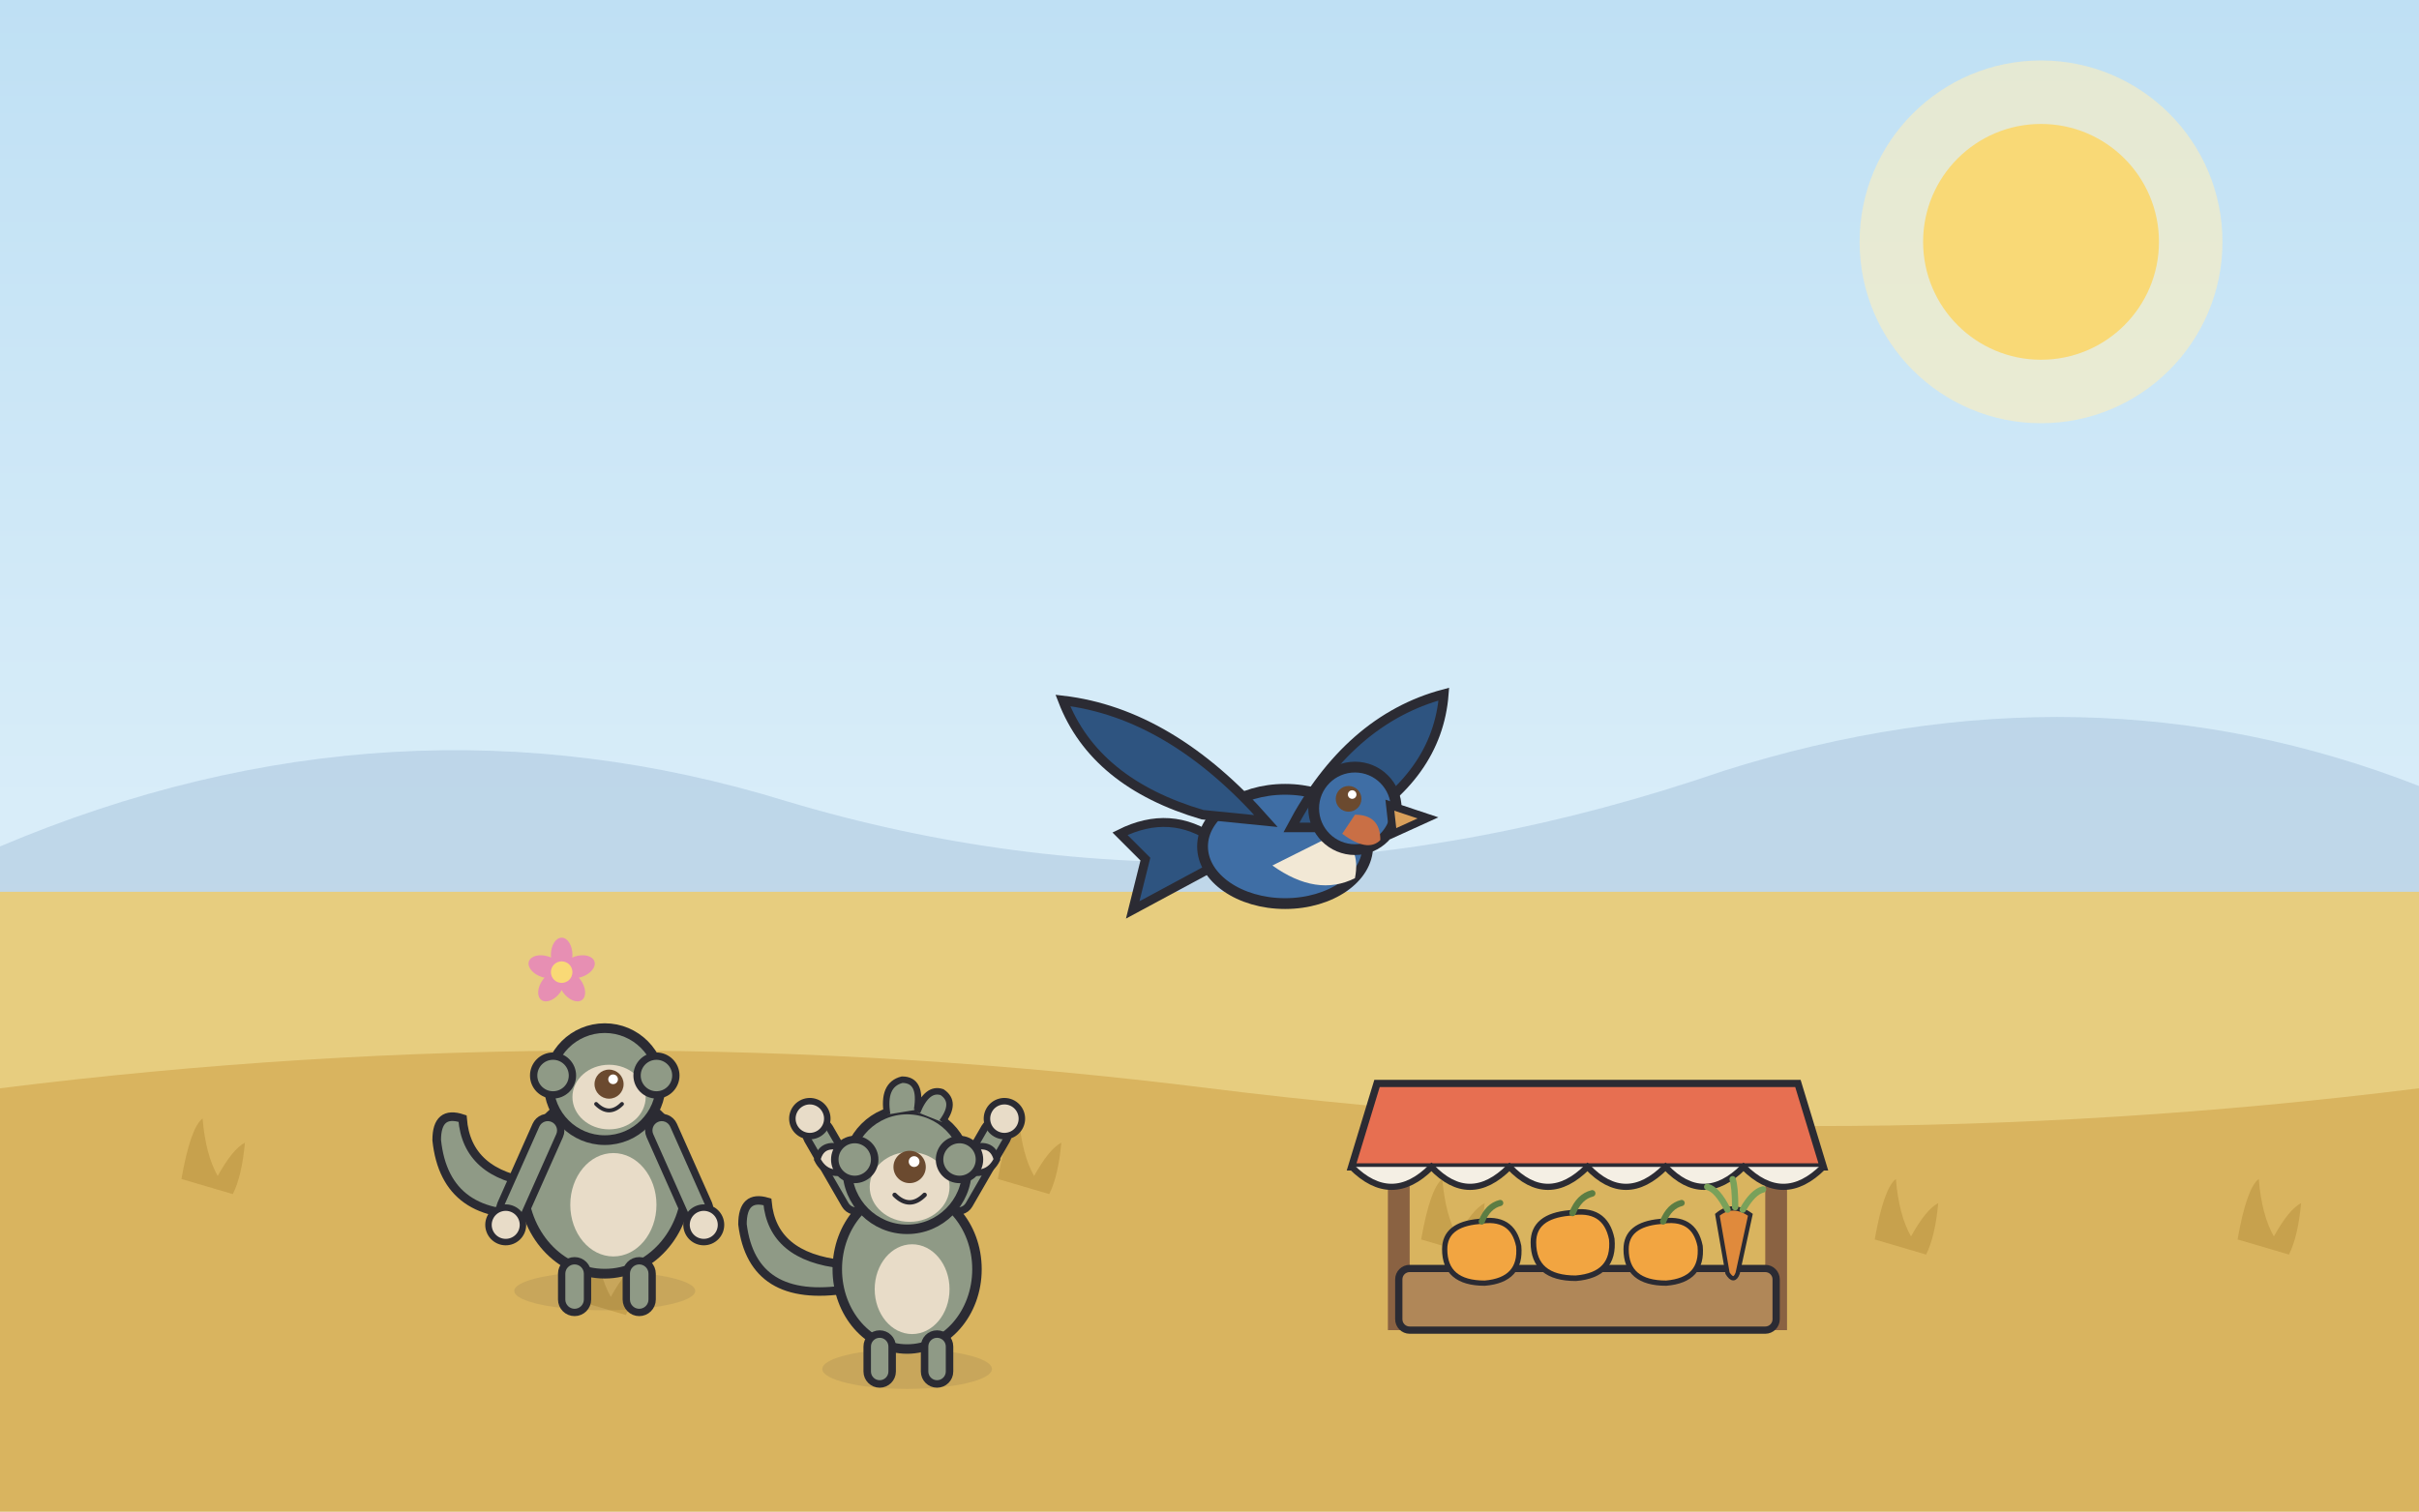
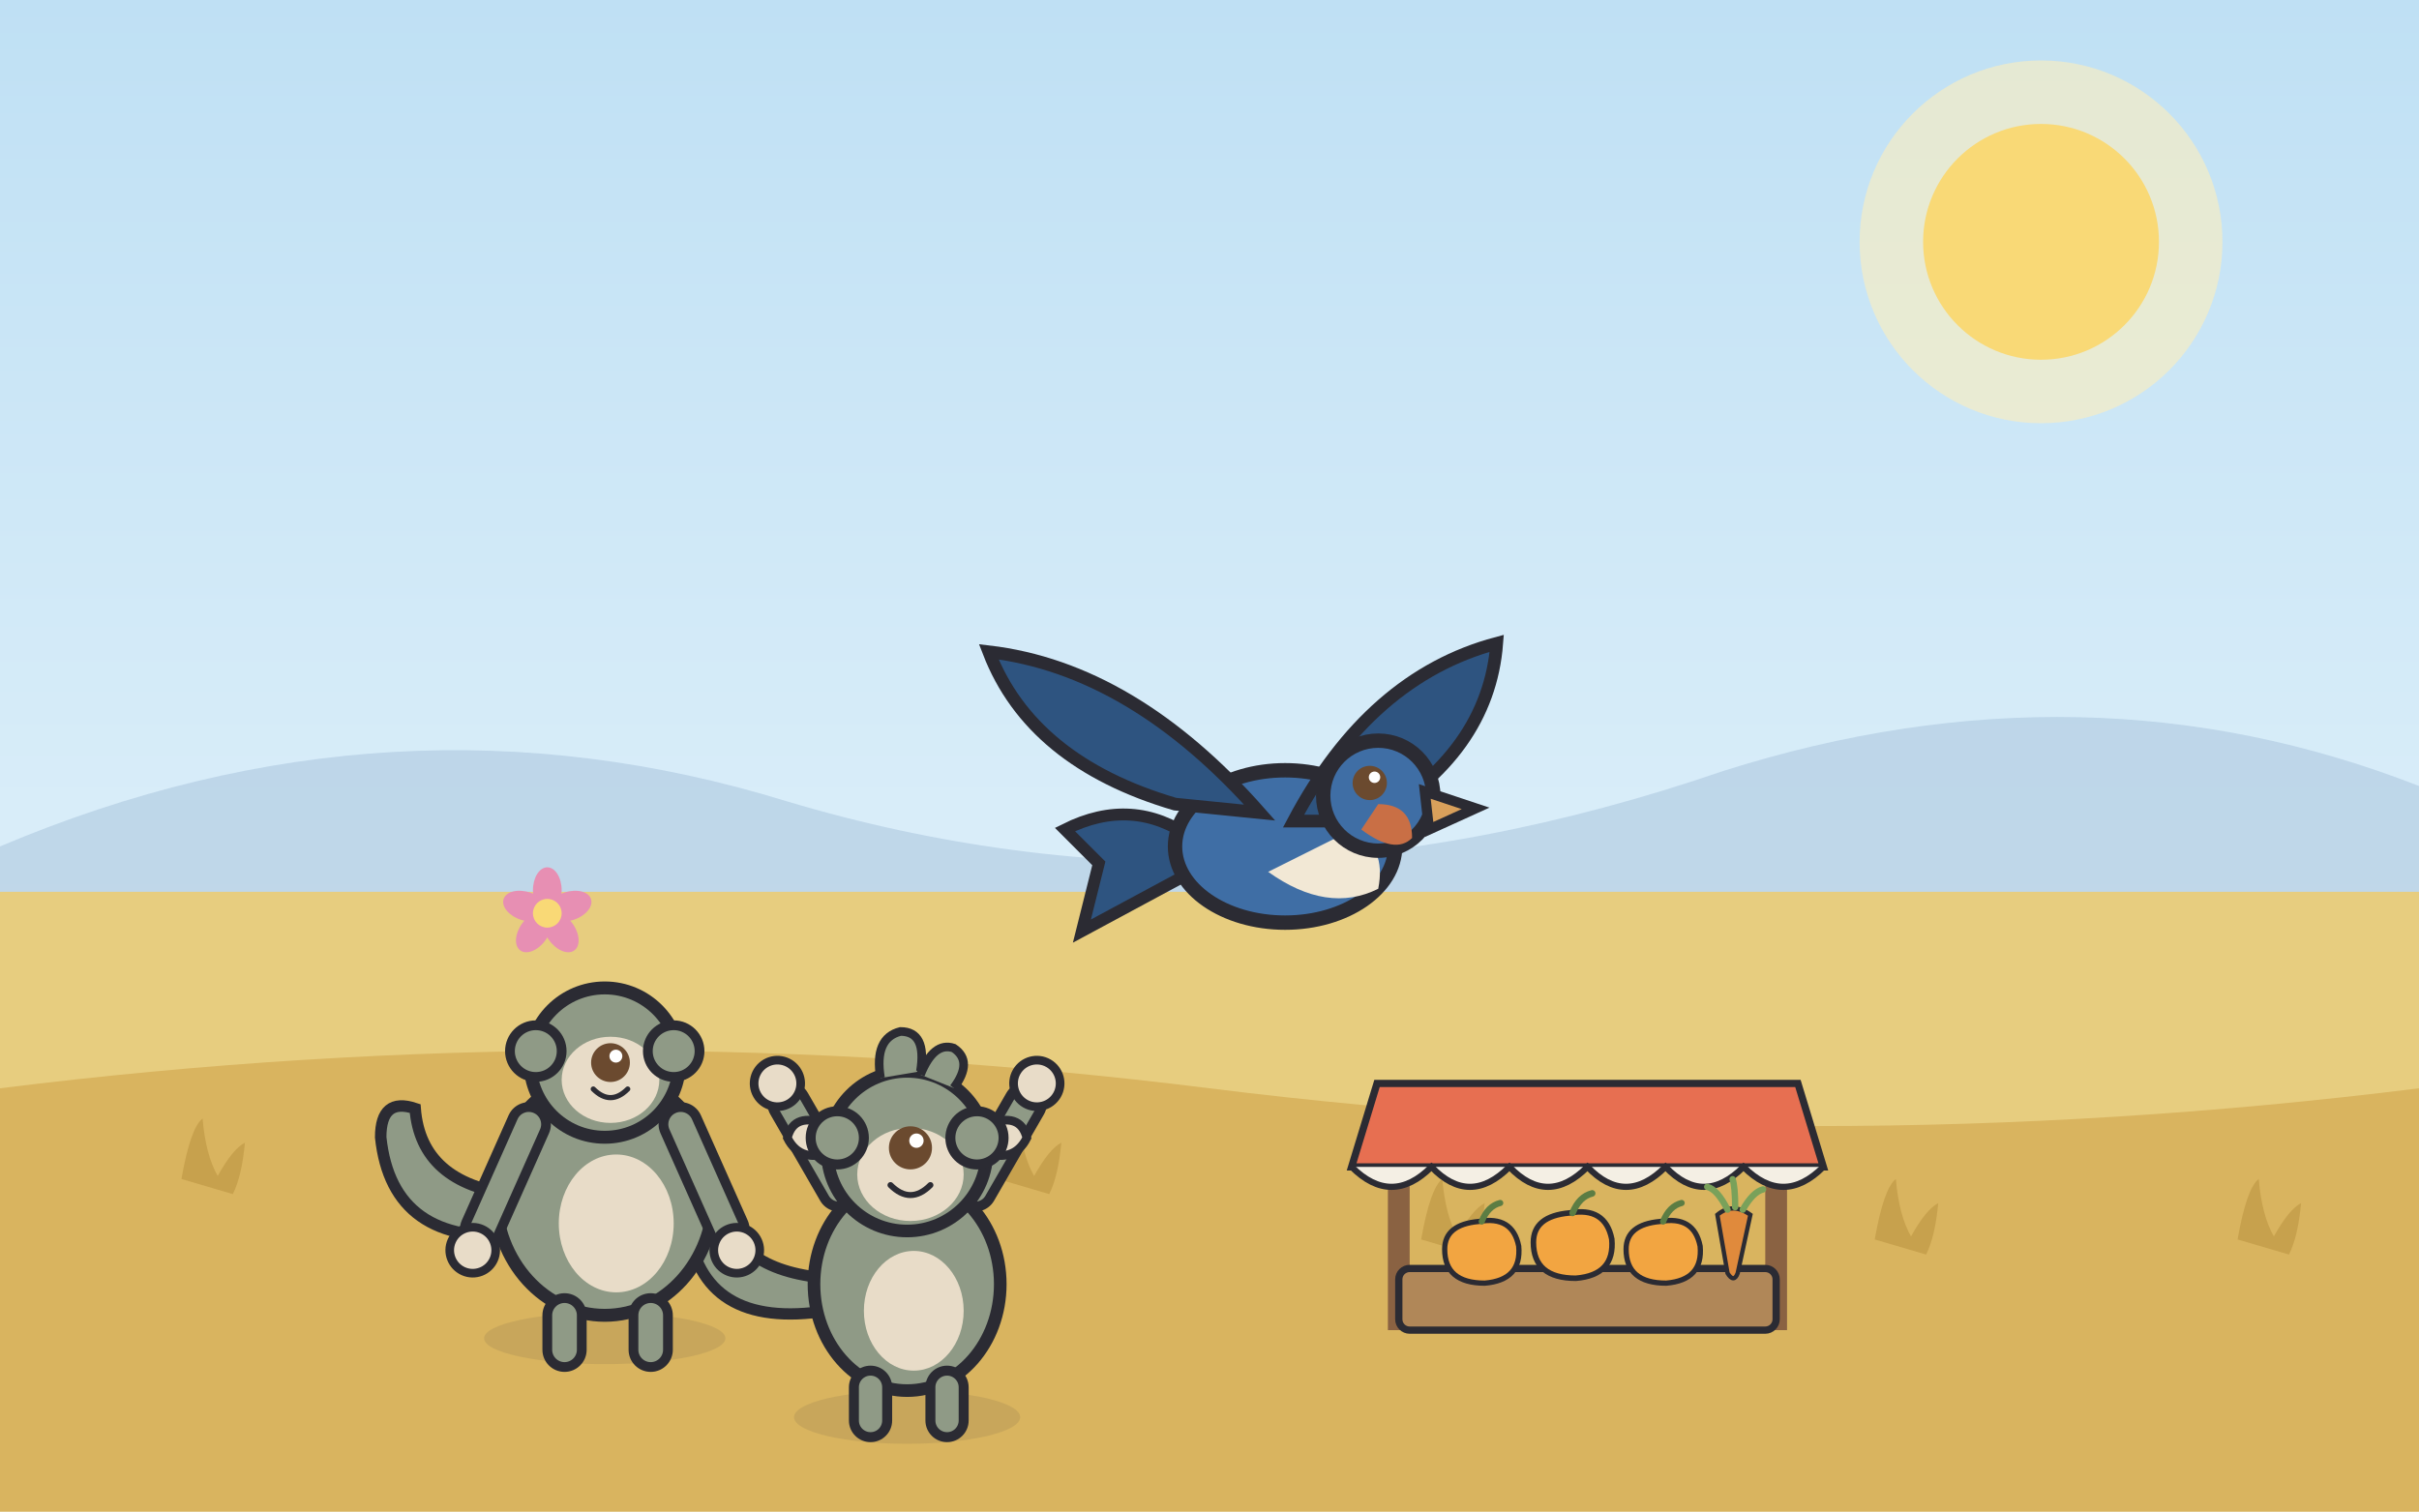
<svg xmlns="http://www.w3.org/2000/svg" viewBox="0 0 1600 1000" role="img">
  <style>
@media (prefers-reduced-motion: no-preference) {
  .anim-idle { animation: idle 3.8s ease-in-out infinite alternate; }
  @keyframes idle { from { transform: translateY(0); } to { transform: translateY(-6px); } }
  .anim-tail { transform-box: fill-box; transform-origin: 100% 20%; animation: tail 2.6s ease-in-out infinite alternate; }
  @keyframes tail { from { transform: rotate(-6deg); } to { transform: rotate(8deg); } }
  .anim-blink { transform-box: fill-box; transform-origin: center; animation: blink 5.2s infinite; }
  @keyframes blink { 0%, 93%, 100% { transform: scaleY(1); } 95%, 97% { transform: scaleY(0.12); } }
  .anim-glow { transform-box: fill-box; transform-origin: center; animation: glow 4.2s ease-in-out infinite alternate; }
  @keyframes glow { from { transform: scale(1); opacity: 0.5; } to { transform: scale(1.08); opacity: 0.75; } }
  .anim-shimmer { animation: shimmer 5s ease-in-out infinite alternate; }
  @keyframes shimmer { from { opacity: 0.62; } to { opacity: 0.92; } }
  .anim-grass { transform-box: fill-box; transform-origin: 50% 100%; animation: sway 3.2s ease-in-out infinite alternate; }
  .anim-canopy { transform-box: fill-box; transform-origin: 50% 100%; animation: sway 5.6s ease-in-out infinite alternate; }
  @keyframes sway { from { transform: rotate(-1.8deg); } to { transform: rotate(2.2deg); } }
  .anim-rain { animation: rainfall 1.15s linear infinite; }
  @keyframes rainfall { from { transform: translateY(-32px); opacity: 0.85; } 75% { opacity: 0.55; } to { transform: translateY(72px); opacity: 0; } }
  .anim-ripple { transform-box: fill-box; transform-origin: center; animation: ripple 3.4s ease-in-out infinite alternate; }
  @keyframes ripple { from { transform: scale(1); opacity: 0.8; } to { transform: scale(1.18); opacity: 0.55; } }
  .anim-drip { animation: drip 1s ease-in infinite; }
  @keyframes drip { from { transform: translateY(-12px); opacity: 0.95; } to { transform: translateY(28px); opacity: 0; } }
  .anim-flow { stroke-dasharray: 26 20; animation: flow 0.8s linear infinite; }
  @keyframes flow { from { stroke-dashoffset: 0; } to { stroke-dashoffset: -46; } }
  .anim-splash { transform-box: fill-box; transform-origin: 50% 100%; animation: splashPulse 1.7s ease-in-out infinite alternate; }
  @keyframes splashPulse { from { transform: scale(0.97); } to { transform: scale(1.05); } }
  .anim-strain { transform-box: fill-box; transform-origin: center; animation: strain 0.9s ease-in-out infinite alternate; }
  @keyframes strain { from { transform: translateX(-5px); } to { transform: translateX(4px); } }
  .anim-float { transform-box: fill-box; transform-origin: center; animation: floaty 2.6s ease-in-out infinite alternate; }
  @keyframes floaty { from { transform: translateY(0) scale(1); } to { transform: translateY(-12px) scale(1.08); } }
  .anim-wave { animation: wave 2.4s ease-in-out infinite; opacity: 0; }
  @keyframes wave { 0% { opacity: 0; } 30% { opacity: 0.9; } 60%, 100% { opacity: 0; } }
  .anim-cloud { animation: cloudDrift 9s ease-in-out infinite alternate; }
  @keyframes cloudDrift { from { transform: translateX(-18px); } to { transform: translateX(22px); } }
  .tap-target { cursor: pointer; }
  .tap-target.tap-play { transform-box: fill-box; transform-origin: 50% 85%; animation: tapWiggle 0.7s ease-in-out; }
  .tap-target[data-tap="puddle"].tap-play { transform-origin: center; animation: tapSplash 0.85s ease-out; }
  .tap-target[data-tap="sun"].tap-play { transform-origin: center; animation: tapPulse 0.6s ease-in-out; }
  .tap-target[data-tap="tree"].tap-play { transform-origin: 50% 100%; animation: tapShake 0.7s ease-in-out; }
  @keyframes tapWiggle { 0% { transform: rotate(0); } 25% { transform: rotate(-4deg) scale(1.03); } 55% { transform: rotate(3deg) scale(1.04); } 80% { transform: rotate(-1.5deg); } 100% { transform: rotate(0); } }
  @keyframes tapSplash { 0% { transform: scale(1); } 40% { transform: scale(1.06, 0.94); } 70% { transform: scale(0.97, 1.03); } 100% { transform: scale(1); } }
  @keyframes tapPulse { 0% { transform: scale(1); } 50% { transform: scale(1.12); } 100% { transform: scale(1); } }
  @keyframes tapShake { 0% { transform: rotate(0); } 20% { transform: rotate(2.4deg); } 45% { transform: rotate(-2deg); } 70% { transform: rotate(1.2deg); } 100% { transform: rotate(0); } }
  .tap-burst { opacity: 0; }
  .tap-target.tap-play .tap-burst { opacity: 1; }
  .tap-target.tap-play .tap-burst circle { animation: burstUp 0.6s ease-out forwards; }
  @keyframes burstUp { from { transform: translateY(0); opacity: 0.95; } to { transform: translateY(-90px); opacity: 0; } }
}
</style>
  <defs>
    <linearGradient id="sky" x1="0" y1="0" x2="0" y2="1">
      <stop offset="0" stop-color="#bfe0f4" />
      <stop offset="1" stop-color="#eef8fd" />
    </linearGradient>
  </defs>
  <rect width="1600" height="1000" fill="url(#sky)" />
  <g class="tap-target" data-tap="sun">
    <circle class="anim-glow" cx="1350" cy="160" r="120" fill="#fdeebc" opacity="0.6" />
    <circle cx="1350" cy="160" r="78" fill="#f9d976" />
  </g>
  <path d="M 0 560 q 260 -110 520 -30 q 300 90 620 -20 q 240 -76 460 10 L 1600 640 L 0 640 Z" fill="#a9c4dd" opacity="0.55" />
  <rect x="0" y="590" width="1600" height="410" fill="#e7cd7f" />
  <path d="M 0 720 q 400 -50 800 0 q 400 50 800 0 L 1600 1000 L 0 1000 Z" fill="#d9b45f" />
  <g class="anim-grass" style="animation-delay:1.00s">
    <path d="M 120 780 q 6 -34 14 -40 q 2 24 10 38 q 10 -18 18 -22 q -2 22 -8 34 z" fill="#c39c48" opacity="0.8" />
  </g>
  <g class="anim-grass" style="animation-delay:0.50s">
    <path d="M 380 860 q 6 -34 14 -40 q 2 24 10 38 q 10 -18 18 -22 q -2 22 -8 34 z" fill="#c39c48" opacity="0.8" />
  </g>
  <g class="anim-grass" style="animation-delay:2.50s">
    <path d="M 660 780 q 6 -34 14 -40 q 2 24 10 38 q 10 -18 18 -22 q -2 22 -8 34 z" fill="#c39c48" opacity="0.8" />
  </g>
  <g class="anim-grass" style="animation-delay:1.50s">
    <path d="M 940 820 q 6 -34 14 -40 q 2 24 10 38 q 10 -18 18 -22 q -2 22 -8 34 z" fill="#c39c48" opacity="0.8" />
  </g>
  <g class="anim-grass" style="animation-delay:0.00s">
    <path d="M 1240 820 q 6 -34 14 -40 q 2 24 10 38 q 10 -18 18 -22 q -2 22 -8 34 z" fill="#c39c48" opacity="0.8" />
  </g>
  <g class="anim-grass" style="animation-delay:0.00s">
    <path d="M 1480 820 q 6 -34 14 -40 q 2 24 10 38 q 10 -18 18 -22 q -2 22 -8 34 z" fill="#c39c48" opacity="0.8" />
  </g>
  <g transform="translate(1050 880) scale(1.2)">
    <g class="tap-target" data-tap="market">
      <rect x="-110" y="-90" width="12" height="90" fill="#8a6242" />
      <rect x="98" y="-90" width="12" height="90" fill="#8a6242" />
      <path d="M -130 -90 h 260 l -14 -46 h -232 z" fill="#e76f51" stroke="#2b2b33" stroke-width="4" />
      <path d="M -130 -90 q 22 22 44 0 q 21 22 43 0 q 21 22 43 0 q 21 22 43 0 q 21 22 43 0 q 22 22 44 0" fill="#f4efe4" stroke="#2b2b33" stroke-width="3.4" />
      <rect x="-104" y="-34" width="208" height="34" rx="6" fill="#b08758" stroke="#2b2b33" stroke-width="4" />
      <g transform="translate(-60 -48) scale(0.85)">
        <path d="M 0 -14 q 22 -4 26 16 q 2 22 -22 24 q -26 0 -26 -22 q 0 -16 22 -18 z" fill="#f2a541" stroke="#2b2b33" stroke-width="3.4" />
        <path d="M 2 -14 q 4 -10 12 -12" stroke="#5c7d43" stroke-width="4" fill="none" stroke-linecap="round" />
      </g>
      <g transform="translate(-10 -52) scale(0.9)">
        <path d="M 0 -14 q 22 -4 26 16 q 2 22 -22 24 q -26 0 -26 -22 q 0 -16 22 -18 z" fill="#f2a541" stroke="#2b2b33" stroke-width="3.4" />
        <path d="M 2 -14 q 4 -10 12 -12" stroke="#5c7d43" stroke-width="4" fill="none" stroke-linecap="round" />
      </g>
      <g transform="translate(40 -48) scale(0.85)">
        <path d="M 0 -14 q 22 -4 26 16 q 2 22 -22 24 q -26 0 -26 -22 q 0 -16 22 -18 z" fill="#f2a541" stroke="#2b2b33" stroke-width="3.4" />
        <path d="M 2 -14 q 4 -10 12 -12" stroke="#5c7d43" stroke-width="4" fill="none" stroke-linecap="round" />
      </g>
      <g transform="translate(80 -58) scale(0.7)">
        <g class="tap-target" data-tap="carrot">
          <path d="M -12 -8 q 12 -10 26 0 l -10 46 q -3 8 -8 0 z" fill="#e08a3c" stroke="#2b2b33" stroke-width="3.4" />
          <path d="M -4 -12 q -8 -16 -16 -18 M 2 -14 q 0 -16 -2 -22 M 8 -12 q 8 -14 16 -16" stroke="#79a15a" stroke-width="5" fill="none" stroke-linecap="round" />
        </g>
      </g>
    </g>
  </g>
-   <g transform="translate(600 810) scale(1.65 1.65)">
+   <g transform="translate(600 810) scale(2.2 2.2)">
    <ellipse cx="0" cy="58" rx="34" ry="8" fill="#2b2b33" opacity="0.10" />
    <g class="tap-target" data-tap="kiki" data-mood="happy">
      <g class="anim-idle" style="animation-delay:1.20s">
        <g class="anim-tail" style="animation-delay:1.20s">
          <path d="M -24 26 q -38 6 -42 -26 q 0 -12 10 -9 q 2 22 30 25 z" fill="#8f9a86" stroke="#2b2b33" stroke-width="3.4" />
        </g>
        <ellipse cx="0" cy="18" rx="28" ry="32" fill="#8f9a86" stroke="#2b2b33" stroke-width="3.8" />
        <ellipse cx="2" cy="26" rx="15" ry="18" fill="#e8dcc8" />
        <g transform="translate(-18 -6) rotate(150)">
          <rect x="-5" y="0" width="10" height="40" rx="5" fill="#8f9a86" stroke="#2b2b33" stroke-width="3" />
          <circle cx="0" cy="42" r="7" fill="#e8dcc8" stroke="#2b2b33" stroke-width="2.6" />
        </g>
        <g transform="translate(18 -6) rotate(-150)">
          <rect x="-5" y="0" width="10" height="40" rx="5" fill="#8f9a86" stroke="#2b2b33" stroke-width="3" />
          <circle cx="0" cy="42" r="7" fill="#e8dcc8" stroke="#2b2b33" stroke-width="2.6" />
        </g>
        <g transform="translate(-11 44)">
          <rect x="-5" y="0" width="10" height="20" rx="5" fill="#8f9a86" stroke="#2b2b33" stroke-width="3" />
        </g>
        <g transform="translate(12 44)">
          <rect x="-5" y="0" width="10" height="20" rx="5" fill="#8f9a86" stroke="#2b2b33" stroke-width="3" />
        </g>
        <g transform="translate(0 -22)">
          <circle cx="0" cy="0" r="24" fill="#8f9a86" stroke="#2b2b33" stroke-width="3.8" />
          <path d="M -24 -8 q -10 -4 -12 4 q 4 8 14 4 z M 24 -8 q 10 -4 12 4 q -4 8 -14 4 z" fill="#e8dcc8" stroke="#2b2b33" stroke-width="2.6" />
          <ellipse cx="1" cy="7" rx="16" ry="14" fill="#e8dcc8" />
          <circle cx="-21" cy="-4" r="8" fill="#8f9a86" stroke="#2b2b33" stroke-width="3" />
          <circle cx="21" cy="-4" r="8" fill="#8f9a86" stroke="#2b2b33" stroke-width="3" />
          <path d="M -8 -22 q -2 -12 6 -14 q 8 0 6 12 M 4 -23 q 4 -10 10 -8 q 6 4 0 12" fill="#8f9a86" stroke="#2b2b33" stroke-width="2.6" />
          <g transform="translate(1 -1)">
            <g class="anim-blink">
              <circle cx="0" cy="0" r="6.48" fill="#6b4a2f" />
              <circle cx="1.8" cy="-2.16" r="2.16" fill="#fff" />
            </g>
          </g>
          <g transform="translate(1 9)">
            <path d="M -6 1.2 q 6 6 12 0" stroke="#2b2b33" stroke-width="1.8" fill="none" stroke-linecap="round" />
          </g>
        </g>
      </g>
    </g>
  </g>
-   <g transform="translate(400 760) scale(1.425 1.425)">
+   <g transform="translate(400 760) scale(1.9 1.9)">
    <ellipse cx="0" cy="66" rx="42" ry="9" fill="#2b2b33" opacity="0.10" />
    <g class="tap-target" data-tap="monkey" data-mood="happy">
      <g class="anim-idle" style="animation-delay:0.60s">
        <g class="anim-tail" style="animation-delay:0.60s">
          <path d="M -30 30 q -44 4 -48 -34 q 0 -14 12 -10 q 2 26 34 30 z" fill="#8f9a86" stroke="#2b2b33" stroke-width="4" />
        </g>
        <ellipse cx="0" cy="16" rx="38" ry="42" fill="#8f9a86" stroke="#2b2b33" stroke-width="4.5" />
        <ellipse cx="4" cy="26" rx="20" ry="24" fill="#e8dcc8" />
        <g transform="translate(-24 -14) rotate(24)">
          <rect x="-6" y="0" width="12" height="52" rx="6" fill="#8f9a86" stroke="#2b2b33" stroke-width="3.4" />
          <circle cx="0" cy="54" r="8" fill="#e8dcc8" stroke="#2b2b33" stroke-width="3" />
        </g>
        <g transform="translate(24 -14) rotate(-24)">
          <rect x="-6" y="0" width="12" height="52" rx="6" fill="#8f9a86" stroke="#2b2b33" stroke-width="3.4" />
          <circle cx="0" cy="54" r="8" fill="#e8dcc8" stroke="#2b2b33" stroke-width="3" />
        </g>
        <g transform="translate(-14 52)">
          <rect x="-6" y="0" width="12" height="24" rx="6" fill="#8f9a86" stroke="#2b2b33" stroke-width="3.4" />
        </g>
        <g transform="translate(16 52)">
          <rect x="-6" y="0" width="12" height="24" rx="6" fill="#8f9a86" stroke="#2b2b33" stroke-width="3.4" />
        </g>
        <g transform="translate(0 -30)">
          <circle cx="0" cy="0" r="26" fill="#8f9a86" stroke="#2b2b33" stroke-width="4.5" />
          <ellipse cx="2" cy="6" rx="17" ry="15" fill="#e8dcc8" />
          <circle cx="-24" cy="-4" r="9" fill="#8f9a86" stroke="#2b2b33" stroke-width="3.4" />
          <circle cx="24" cy="-4" r="9" fill="#8f9a86" stroke="#2b2b33" stroke-width="3.4" />
          <g transform="translate(2 0)">
            <g class="anim-blink">
              <circle cx="0" cy="0" r="6.75" fill="#6b4a2f" />
              <circle cx="1.875" cy="-2.25" r="2.25" fill="#fff" />
            </g>
          </g>
          <g transform="translate(2 8)">
            <path d="M -6 1.2 q 6 6 12 0" stroke="#2b2b33" stroke-width="1.8" fill="none" stroke-linecap="round" />
          </g>
          <g transform="translate(-20 -52)">
            <ellipse cx="0" cy="-8" rx="5" ry="8" fill="#e78fb3" transform="rotate(0)" />
            <ellipse cx="0" cy="-8" rx="5" ry="8" fill="#e78fb3" transform="rotate(72)" />
            <ellipse cx="0" cy="-8" rx="5" ry="8" fill="#e78fb3" transform="rotate(144)" />
            <ellipse cx="0" cy="-8" rx="5" ry="8" fill="#e78fb3" transform="rotate(216)" />
            <ellipse cx="0" cy="-8" rx="5" ry="8" fill="#e78fb3" transform="rotate(288)" />
            <circle cx="0" cy="0" r="5" fill="#f9d976" />
          </g>
        </g>
      </g>
    </g>
  </g>
-   <g transform="translate(850 560) scale(2.1 2.1)">
+   <g transform="translate(850 560) scale(2.8 2.8)">
    <g class="tap-target" data-tap="lulu" data-mood="happy">
      <g class="anim-float" style="animation-delay:0.40s; animation-duration: 2.2s">
        <path d="M -22 6 l -26 14 l 4 -16 l -8 -8 q 16 -8 30 2 z" fill="#2e5480" stroke="#2b2b33" stroke-width="2.8" />
        <ellipse cx="0" cy="0" rx="26" ry="18" fill="#3f6ea5" stroke="#2b2b33" stroke-width="3.4" />
        <path d="M -4 6 q 14 10 26 4 q 2 -10 -6 -14 z" fill="#f2e8d5" />
        <path d="M -6 -8 q -30 -34 -64 -38 q 10 26 44 36 z" fill="#2e5480" stroke="#2b2b33" stroke-width="3" />
        <path d="M 2 -6 q 18 -34 48 -42 q -2 26 -30 42 z" fill="#2e5480" stroke="#2b2b33" stroke-width="3" />
        <circle cx="22" cy="-12" r="13" fill="#3f6ea5" stroke="#2b2b33" stroke-width="3.4" />
        <path d="M 18 -4 q 8 6 12 2 q 0 -8 -8 -8 z" fill="#c96f45" />
        <path d="M 33 -13 l 12 4 l -11 5 z" fill="#d9a05b" stroke="#2b2b33" stroke-width="2.4" />
        <g transform="translate(20 -15)">
          <g class="anim-blink">
            <circle cx="0" cy="0" r="4.05" fill="#6b4a2f" />
            <circle cx="1.125" cy="-1.35" r="1.35" fill="#fff" />
          </g>
        </g>
      </g>
    </g>
  </g>
</svg>
